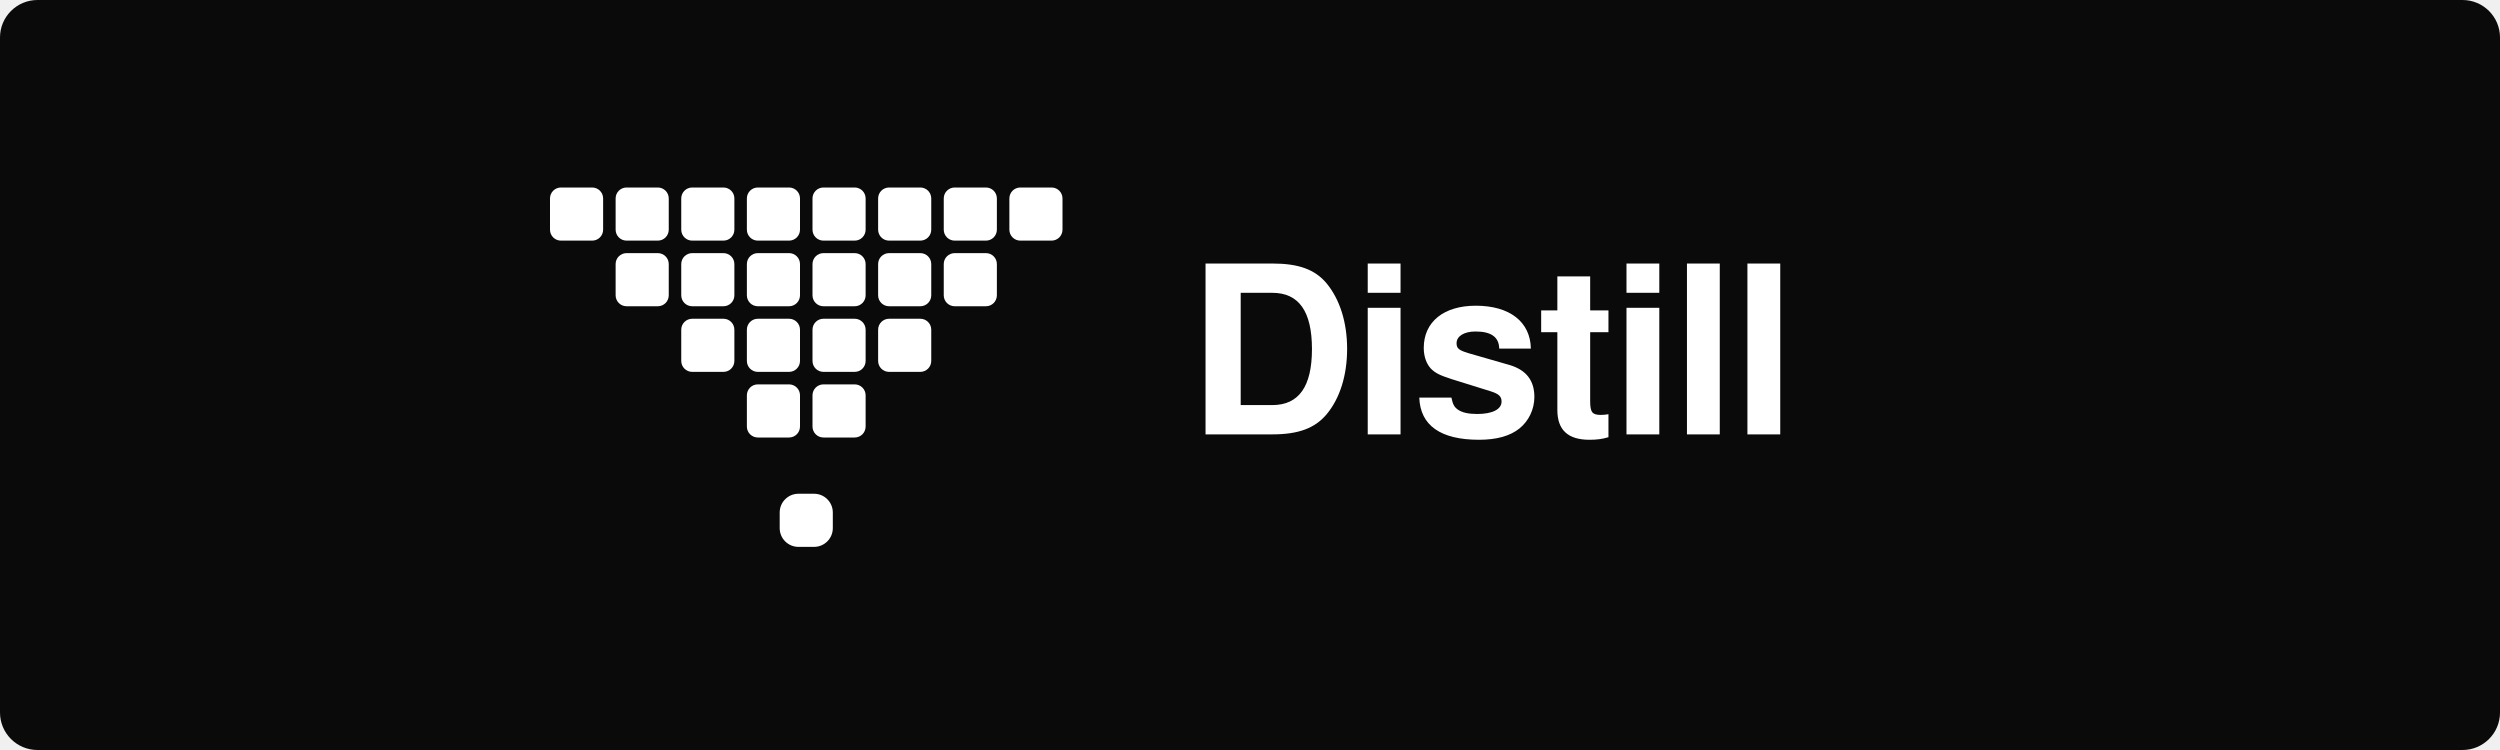
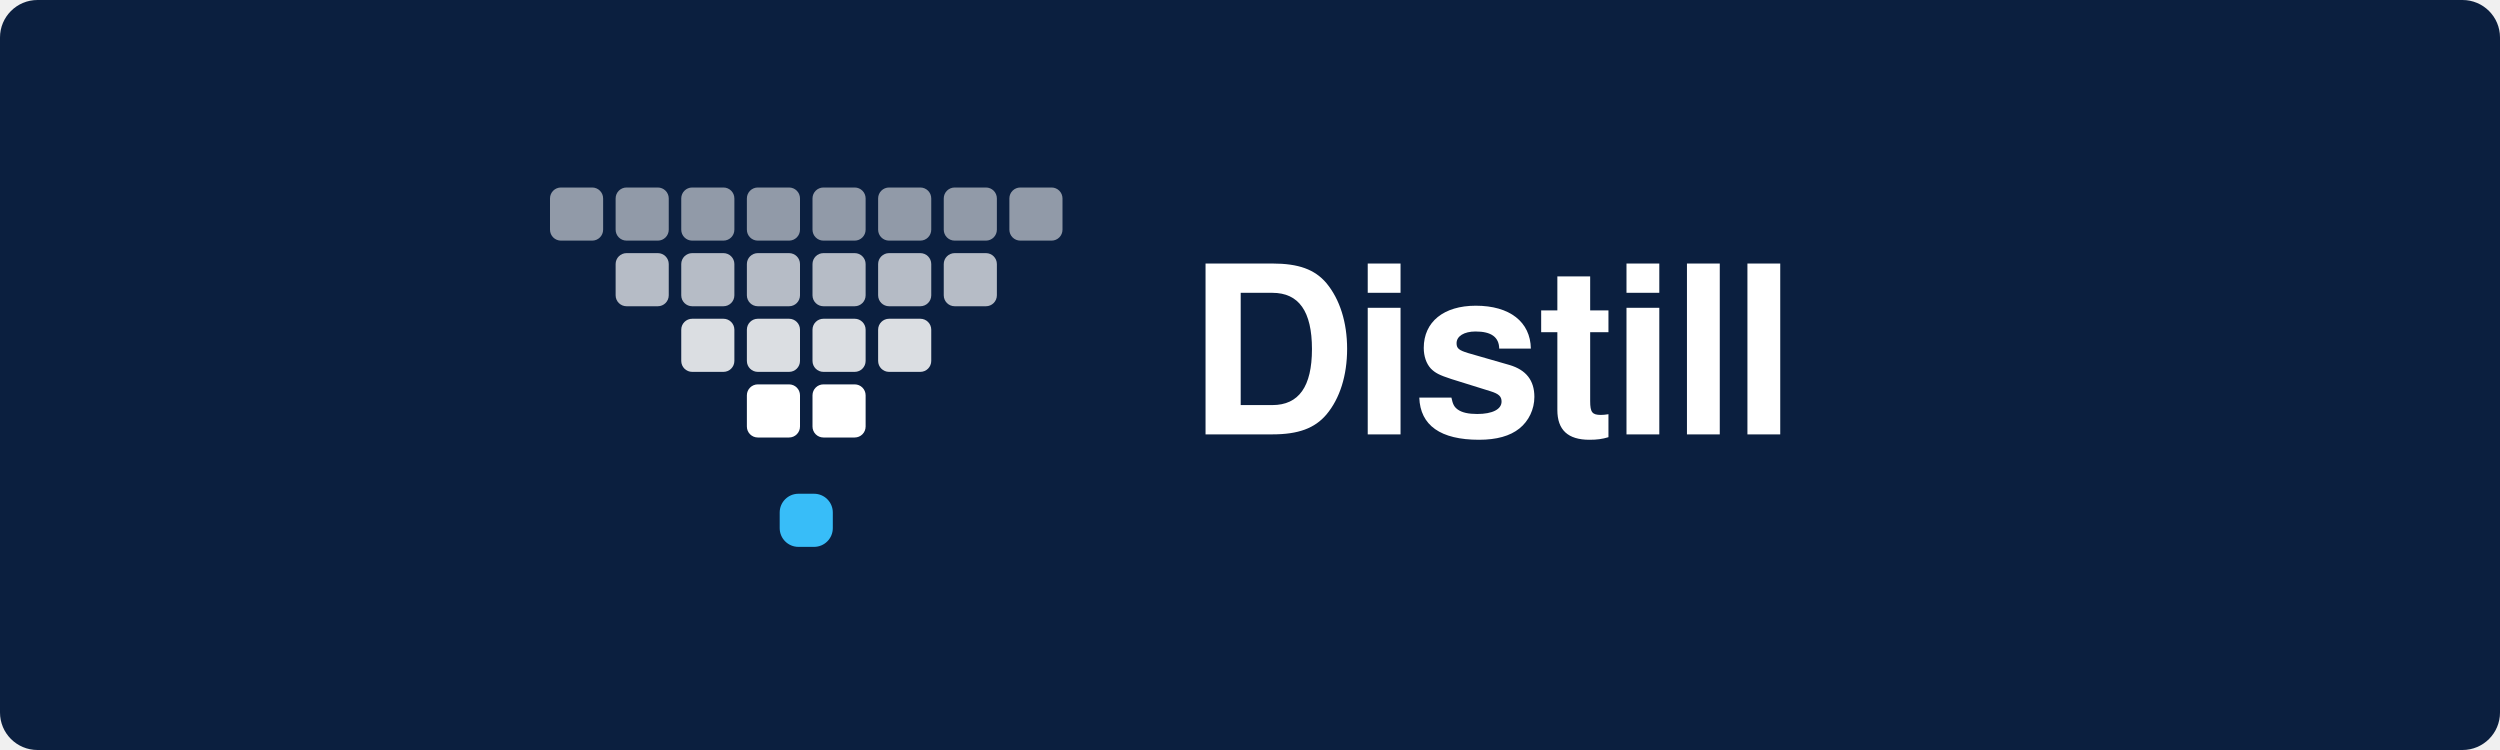
<svg xmlns="http://www.w3.org/2000/svg" viewBox="0 0 1600 480" role="img" aria-label="Distill logo">
-   <rect width="1600" height="480" rx="24" fill="#0a0a0a" />
+   <rect width="1600" height="480" rx="24" fill="#0B1F3F" />
  <g fill="#ffffff">
-     <rect x="352" y="120" width="34" height="34" rx="7" />
-     <rect x="394" y="120" width="34" height="34" rx="7" />
-     <rect x="436" y="120" width="34" height="34" rx="7" />
-     <rect x="478" y="120" width="34" height="34" rx="7" />
-     <rect x="520" y="120" width="34" height="34" rx="7" />
-     <rect x="562" y="120" width="34" height="34" rx="7" />
-     <rect x="604" y="120" width="34" height="34" rx="7" />
-     <rect x="646" y="120" width="34" height="34" rx="7" />
-     <rect x="394" y="162" width="34" height="34" rx="7" />
-     <rect x="436" y="162" width="34" height="34" rx="7" />
-     <rect x="478" y="162" width="34" height="34" rx="7" />
-     <rect x="520" y="162" width="34" height="34" rx="7" />
-     <rect x="562" y="162" width="34" height="34" rx="7" />
-     <rect x="604" y="162" width="34" height="34" rx="7" />
-     <rect x="436" y="204" width="34" height="34" rx="7" />
-     <rect x="478" y="204" width="34" height="34" rx="7" />
-     <rect x="520" y="204" width="34" height="34" rx="7" />
-     <rect x="562" y="204" width="34" height="34" rx="7" />
+     <rect x="352" y="120" width="34" height="34" rx="7" opacity="0.55" />
+     <rect x="394" y="120" width="34" height="34" rx="7" opacity="0.55" />
+     <rect x="436" y="120" width="34" height="34" rx="7" opacity="0.55" />
+     <rect x="478" y="120" width="34" height="34" rx="7" opacity="0.55" />
+     <rect x="520" y="120" width="34" height="34" rx="7" opacity="0.55" />
+     <rect x="562" y="120" width="34" height="34" rx="7" opacity="0.55" />
+     <rect x="604" y="120" width="34" height="34" rx="7" opacity="0.55" />
+     <rect x="646" y="120" width="34" height="34" rx="7" opacity="0.55" />
+     <rect x="394" y="162" width="34" height="34" rx="7" opacity="0.7" />
+     <rect x="436" y="162" width="34" height="34" rx="7" opacity="0.7" />
+     <rect x="478" y="162" width="34" height="34" rx="7" opacity="0.7" />
+     <rect x="520" y="162" width="34" height="34" rx="7" opacity="0.7" />
+     <rect x="562" y="162" width="34" height="34" rx="7" opacity="0.7" />
+     <rect x="604" y="162" width="34" height="34" rx="7" opacity="0.7" />
+     <rect x="436" y="204" width="34" height="34" rx="7" opacity="0.85" />
+     <rect x="478" y="204" width="34" height="34" rx="7" opacity="0.85" />
+     <rect x="520" y="204" width="34" height="34" rx="7" opacity="0.85" />
+     <rect x="562" y="204" width="34" height="34" rx="7" opacity="0.85" />
    <rect x="478" y="246" width="34" height="34" rx="7" />
    <rect x="520" y="246" width="34" height="34" rx="7" />
-     <rect x="499" y="316" width="34" height="34" rx="12" />
  </g>
+   <rect x="499" y="316" width="34" height="34" rx="12" fill="#38BDF8" />
  <text x="760" y="278" font-family="Helvetica Neue, Helvetica, Arial, sans-serif" font-size="150" font-weight="700" fill="#ffffff" letter-spacing="-3">Distill</text>
</svg>
